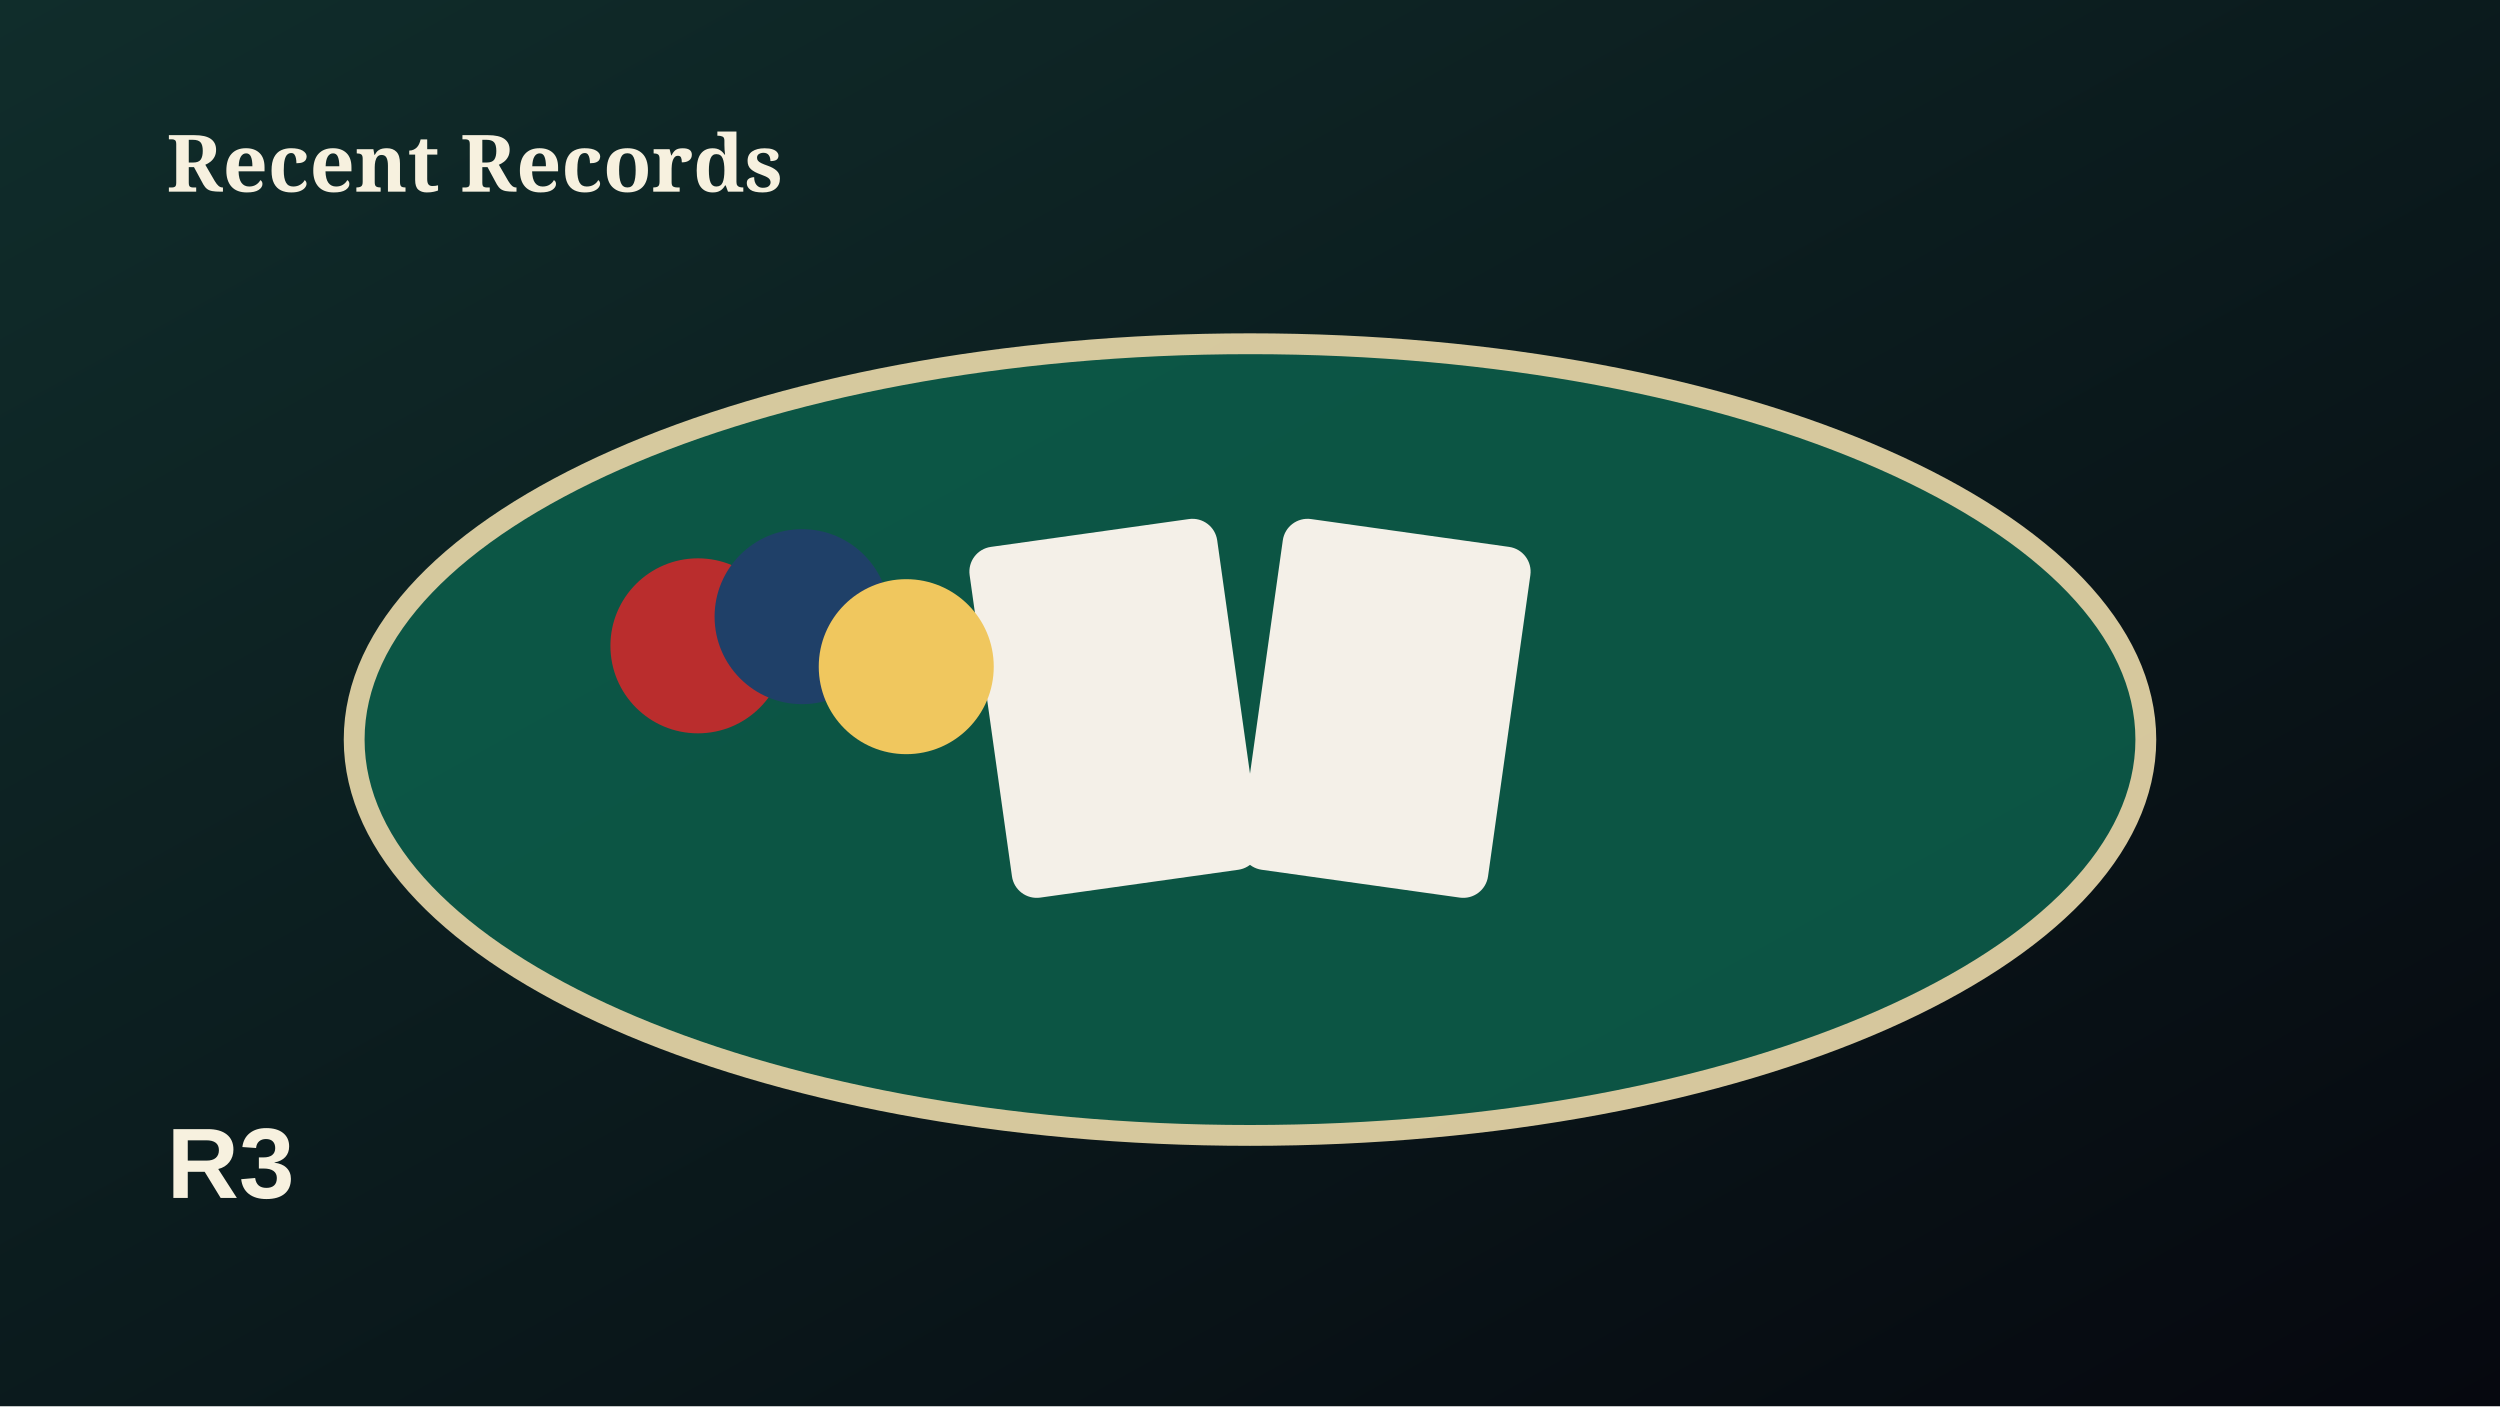
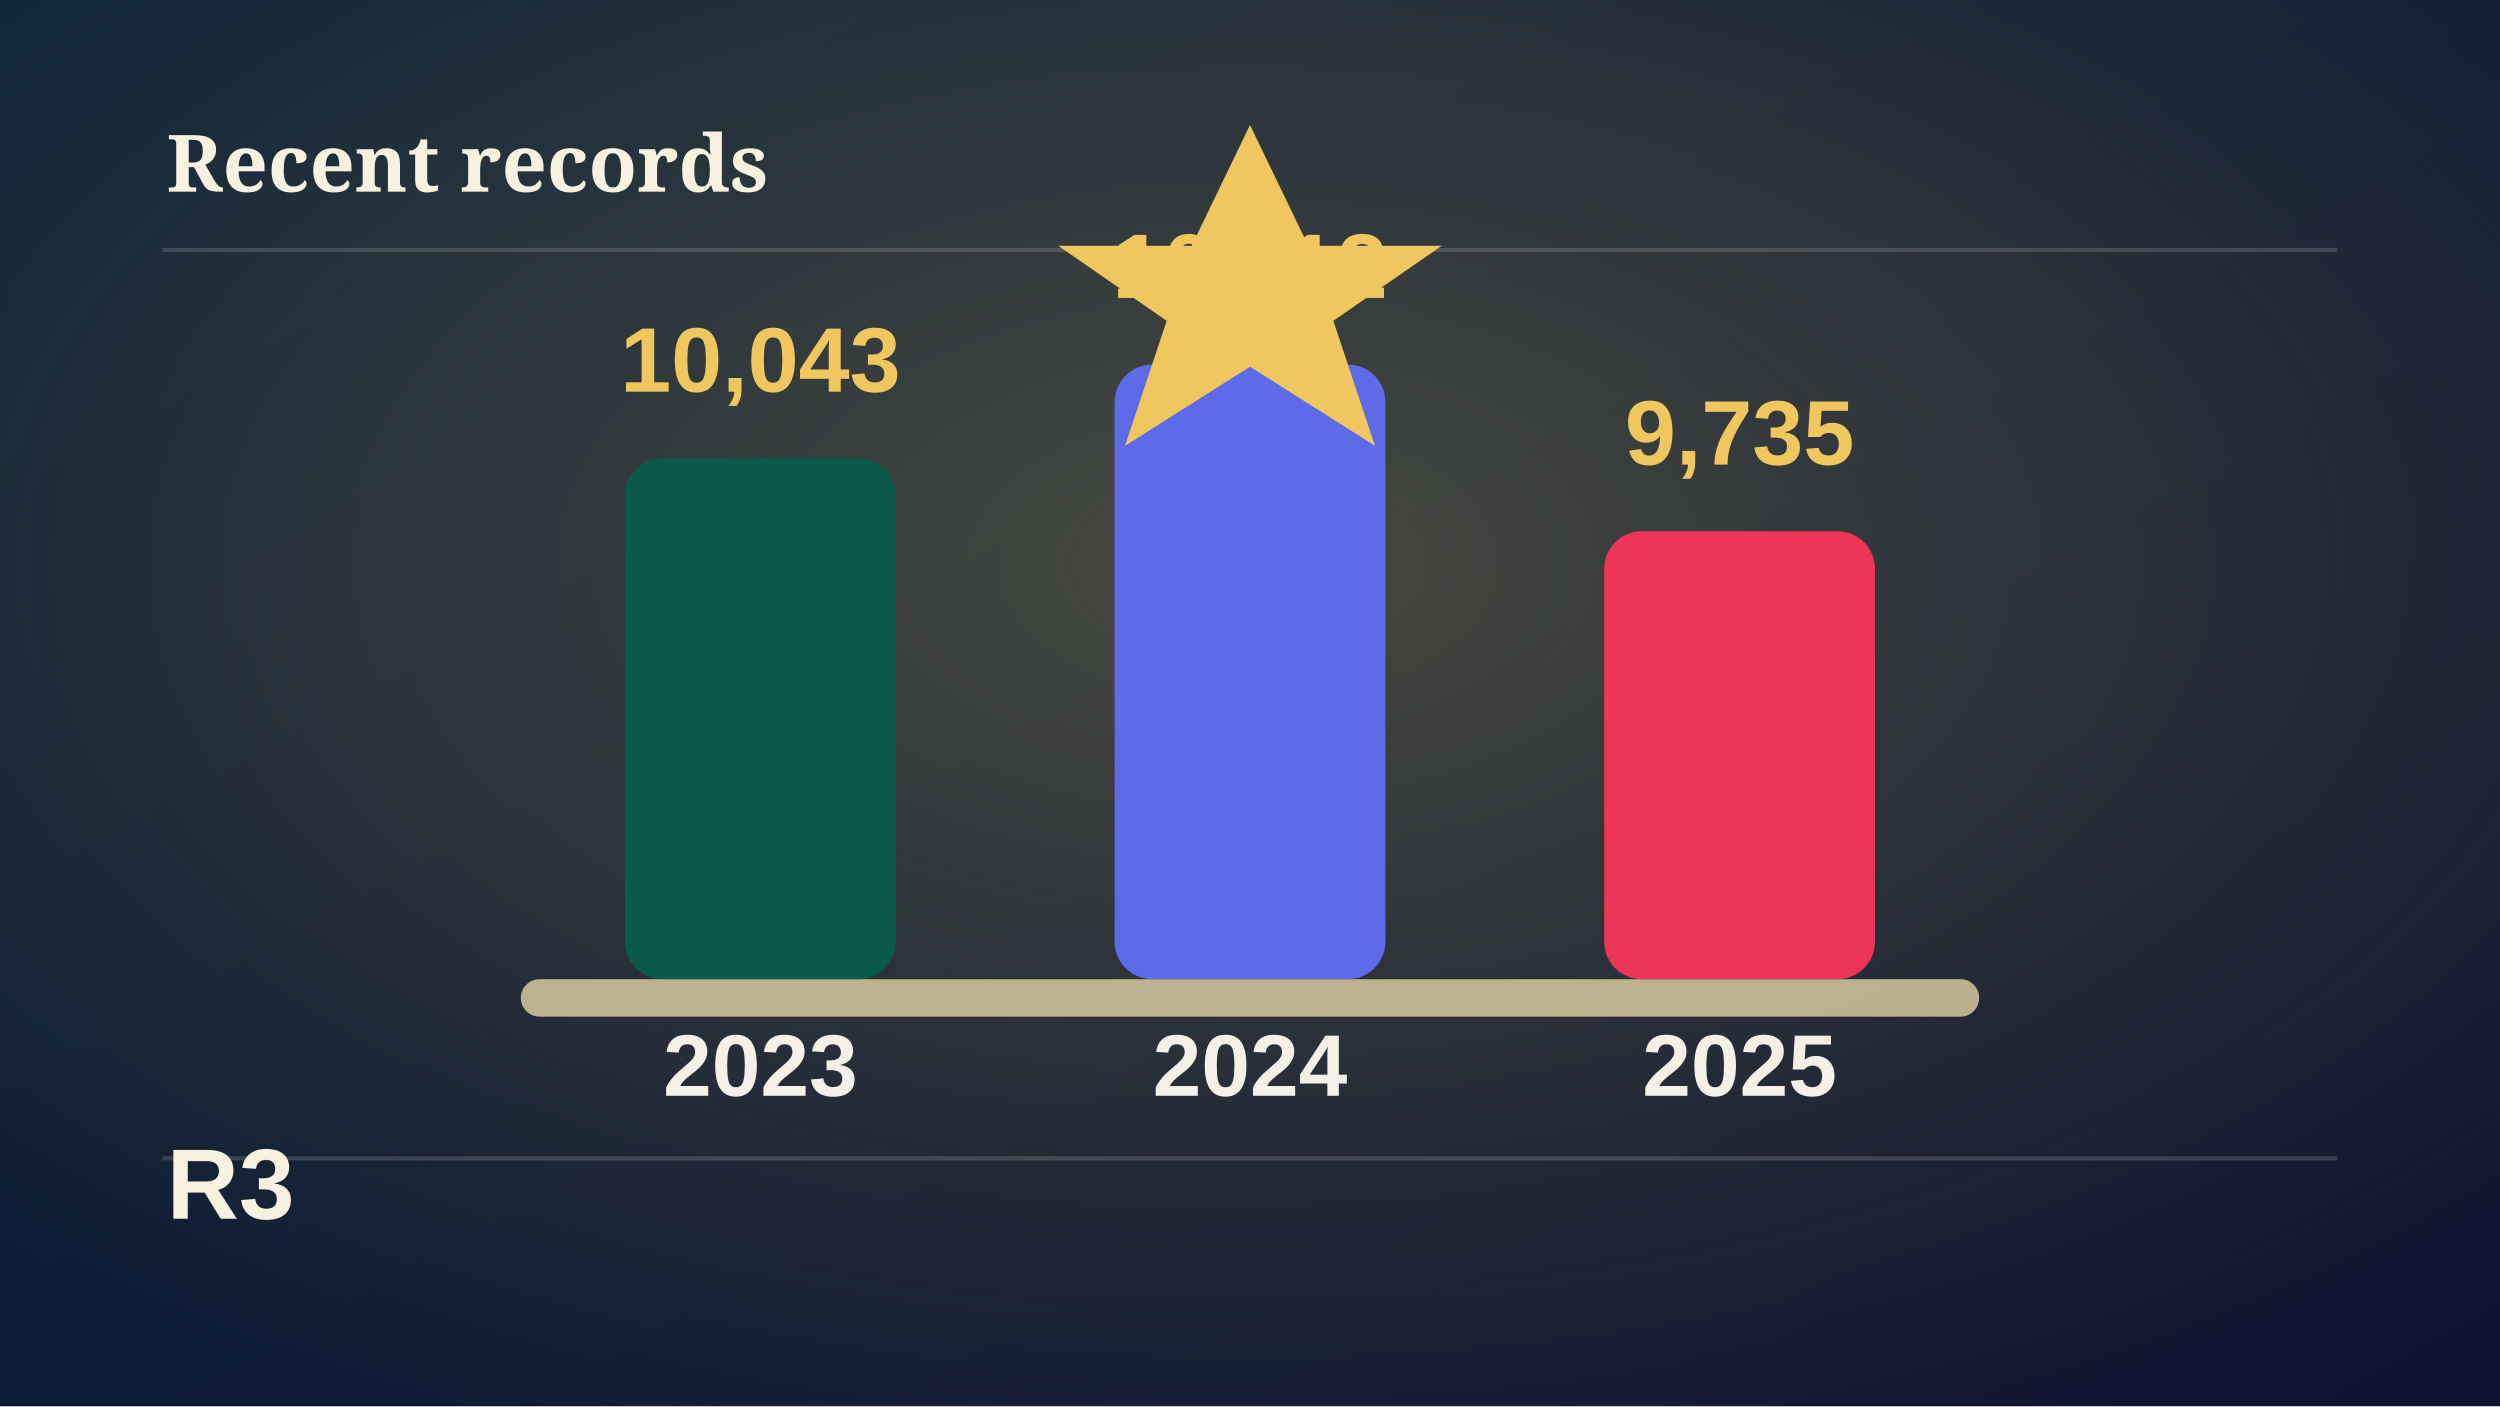
<svg xmlns="http://www.w3.org/2000/svg" width="1200" height="675" viewBox="0 0 1200 675" role="img" aria-labelledby="title desc">
  <defs>
-     <linearGradient id="g" x1="0" x2="1" y1="0" y2="1">
-       <stop offset="0" stop-color="#102d2b" />
-       <stop offset="1" stop-color="#06080f" />
+     <linearGradient id="bg" x1="0" x2="1" y1="0" y2="1">
+       <stop offset="0" stop-color="#0b2239" />
+       <stop offset="1" stop-color="#0d1430" />
    </linearGradient>
+     <radialGradient id="glow" cx="50%" cy="40%" r="70%">
+       <stop offset="0" stop-color="#f0c75e" stop-opacity=".26" />
+       <stop offset="1" stop-color="#f0c75e" stop-opacity="0" />
+     </radialGradient>
  </defs>
-   <rect width="1200" height="675" fill="url(#g)" />
-   <ellipse cx="600" cy="355" rx="430" ry="190" fill="#0c5a48" stroke="#e7d7a8" stroke-width="10" opacity=".92" />
-   <rect x="475" y="255" width="120" height="170" rx="12" fill="#f4f0e8" transform="rotate(-8 535 340)" />
-   <rect x="605" y="255" width="120" height="170" rx="12" fill="#f4f0e8" transform="rotate(8 665 340)" />
-   <circle cx="335" cy="310" r="42" fill="#ba2d2d" />
-   <circle cx="385" cy="296" r="42" fill="#1f4068" />
-   <circle cx="435" cy="320" r="42" fill="#f0c75e" />
-   <text x="80" y="92" fill="#f7f1df" font-family="Georgia, serif" font-size="38" font-weight="700">Recent Records</text>
-   <text x="80" y="575" fill="#f7f1df" font-family="Arial, sans-serif" font-size="48" font-weight="700">R3</text>
+   <rect width="1200" height="675" fill="url(#bg)" />
+   <rect width="1200" height="675" fill="url(#glow)" />
+   <path d="M78 120h1044M78 556h1044" stroke="#f4f0e8" stroke-opacity=".16" stroke-width="2" />
+   <g aria-hidden="true">
+     <rect x="250" y="470" width="700" height="18" rx="9" fill="#e7d7a8" opacity=".78" />
+     <g font-family="Arial, sans-serif" font-weight="900" text-anchor="middle">
+       <rect x="300" y="220" width="130" height="250" rx="18" fill="#0b5a49" />
+       <text x="365" y="526" fill="#f4f0e8" font-size="42">2023</text>
+       <text x="365" y="188" fill="#f0c75e" font-size="44">10,043</text>
+       <rect x="535" y="175" width="130" height="295" rx="18" fill="#5d6be8" />
+       <text x="600" y="526" fill="#f4f0e8" font-size="42">2024</text>
+       <text x="600" y="143" fill="#f0c75e" font-size="44">10,112</text>
+       <rect x="770" y="255" width="130" height="215" rx="18" fill="#ec3557" />
+       <text x="835" y="526" fill="#f4f0e8" font-size="42">2025</text>
+       <text x="835" y="223" fill="#f0c75e" font-size="44">9,735</text>
+     </g>
+     <path d="M508 118l52 36l-20 60l60-38l60 38l-20-60l52-36h-64l-28-58l-28 58Z" fill="#f0c75e" />
+   </g>
+   <text x="80" y="92" fill="#f7f1df" font-family="Georgia, serif" font-size="38" font-weight="700">Recent records</text>
+   <text x="80" y="585" fill="#f7f1df" font-family="Arial, sans-serif" font-size="48" font-weight="900">R3</text>
</svg>
